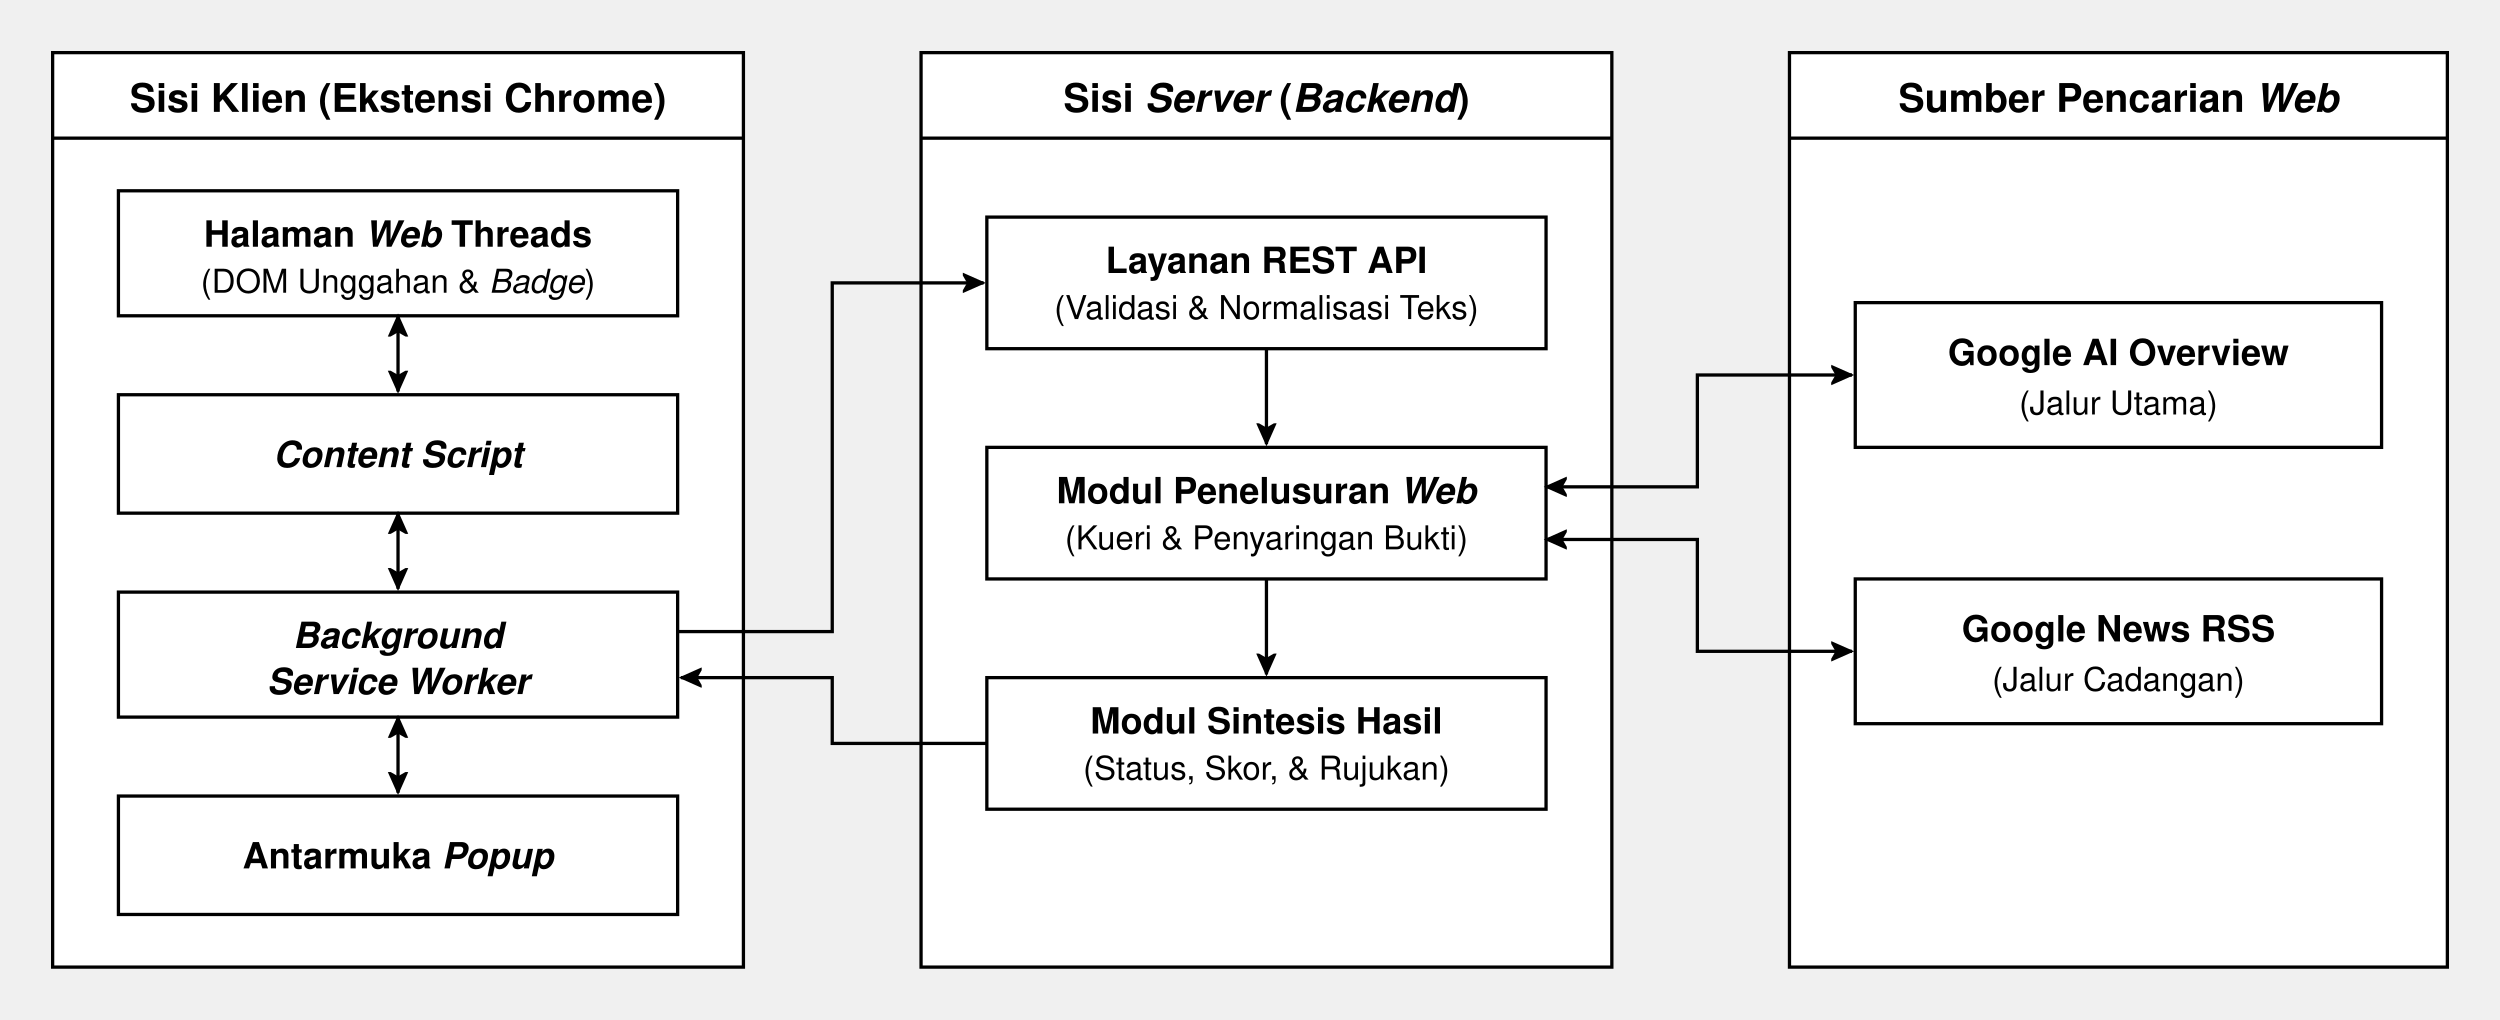
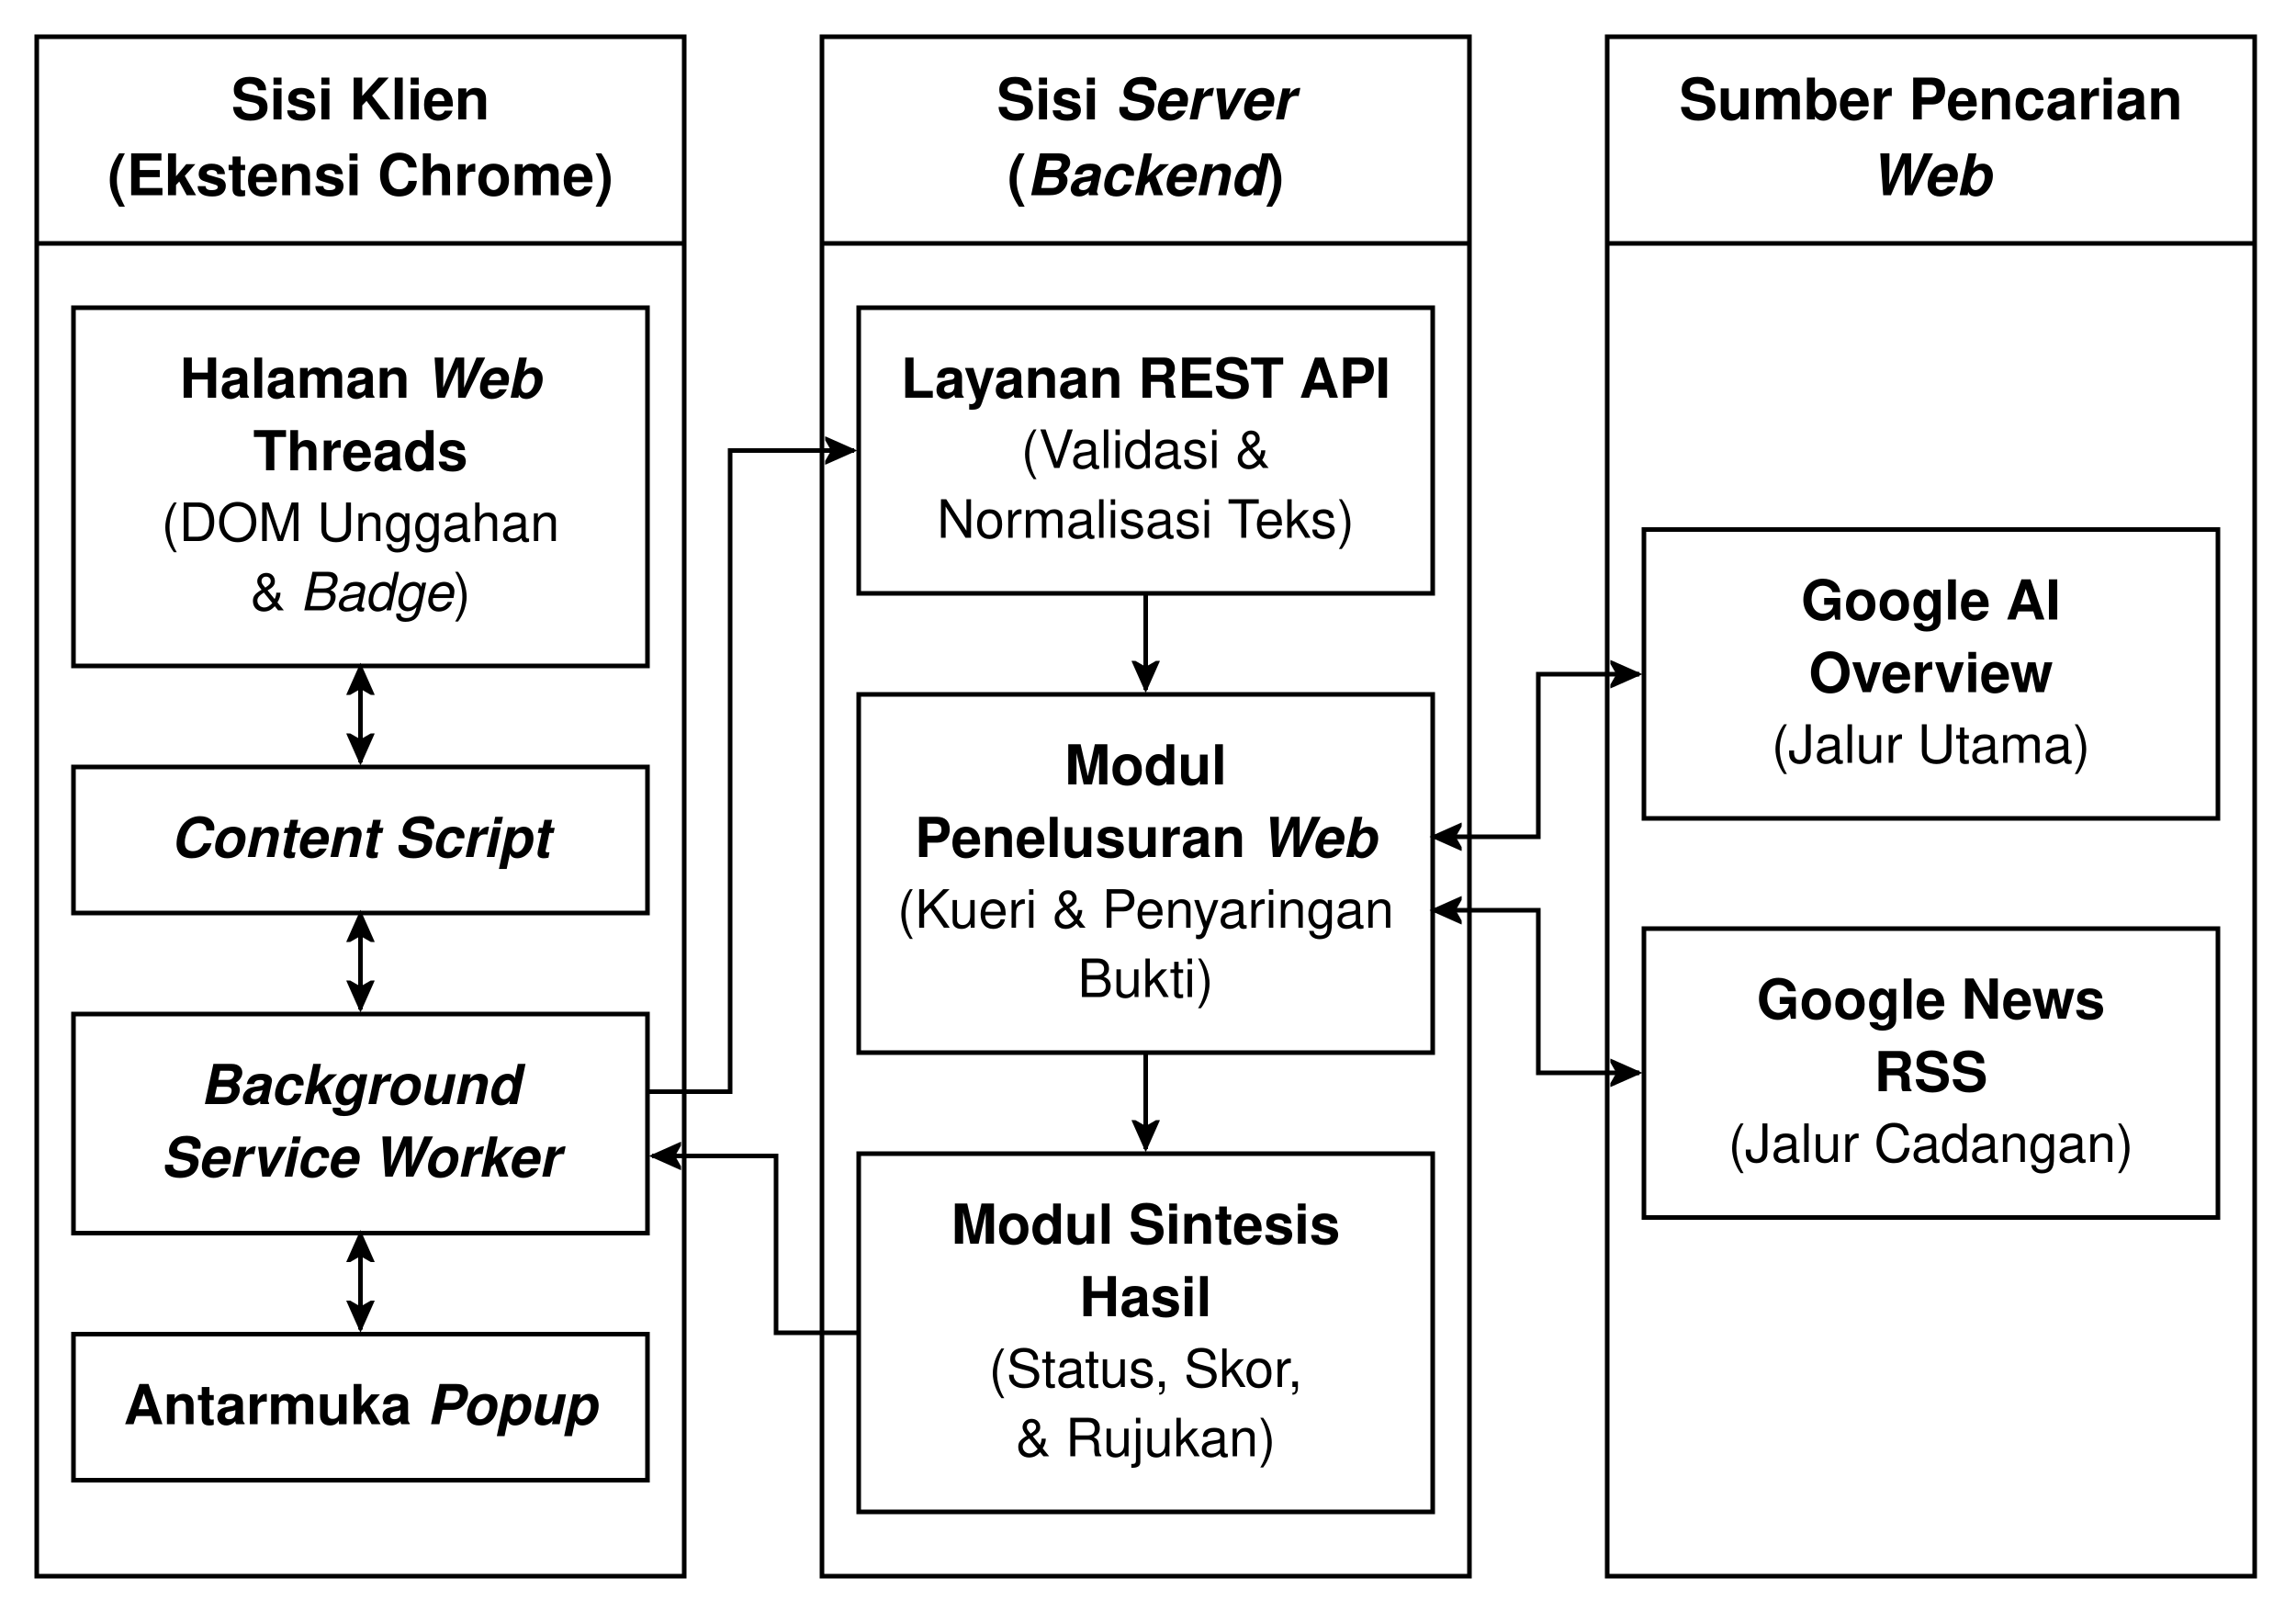
- <svg xmlns="http://www.w3.org/2000/svg" viewBox="0 0 760 310" width="760" height="310" style="background:#ffffff;font-family:Helvetica,Arial,sans-serif;color:#000000;">
+ <svg xmlns="http://www.w3.org/2000/svg" viewBox="0 0 500 351" width="500" height="351" style="background:#ffffff;font-family:Helvetica,Arial,sans-serif;color:#000000;">
  <defs>
    <marker id="classic" viewBox="0 0 10 10" refX="9" refY="5" markerWidth="7" markerHeight="7" orient="auto-start-reverse">
      <path d="M 0 1 L 9 5 L 0 9 L 2.3 5 Z" fill="#000000" stroke="#000000" stroke-width="0.8" />
    </marker>
  </defs>
-   <rect x="16" y="16" width="210" height="278" fill="#ffffff" stroke="#000000" stroke-width="1" />
-   <line x1="16" y1="42" x2="226" y2="42" stroke="#000000" stroke-width="1" />
-   <text x="121" y="34" font-size="12" font-weight="bold" text-anchor="middle" fill="#000000">Sisi Klien (Ekstensi Chrome)</text>
-   <rect x="36" y="58" width="170" height="38" fill="#ffffff" stroke="#000000" stroke-width="1" />
-   <text x="121" y="75" font-size="11" font-weight="bold" text-anchor="middle" fill="#000000">Halaman <tspan font-style="italic">Web</tspan> Threads</text>
-   <text x="121" y="89" font-size="10" text-anchor="middle" fill="#000000">(DOM Unggahan &amp; <tspan font-style="italic">Badge</tspan>)</text>
-   <line x1="121" y1="96" x2="121" y2="119" stroke="#000000" stroke-width="1" marker-start="url(#classic)" marker-end="url(#classic)" />
-   <rect x="36" y="120" width="170" height="36" fill="#ffffff" stroke="#000000" stroke-width="1" />
-   <text x="121" y="142" font-size="11" font-weight="bold" font-style="italic" text-anchor="middle" fill="#000000">Content Script</text>
-   <line x1="121" y1="156" x2="121" y2="179" stroke="#000000" stroke-width="1" marker-start="url(#classic)" marker-end="url(#classic)" />
-   <rect x="36" y="180" width="170" height="38" fill="#ffffff" stroke="#000000" stroke-width="1" />
-   <text x="121" y="197" font-size="11" font-weight="bold" font-style="italic" text-anchor="middle" fill="#000000">Background</text>
-   <text x="121" y="211" font-size="11" font-weight="bold" font-style="italic" text-anchor="middle" fill="#000000">Service Worker</text>
-   <line x1="121" y1="218" x2="121" y2="241" stroke="#000000" stroke-width="1" marker-start="url(#classic)" marker-end="url(#classic)" />
-   <rect x="36" y="242" width="170" height="36" fill="#ffffff" stroke="#000000" stroke-width="1" />
-   <text x="121" y="264" font-size="11" font-weight="bold" text-anchor="middle" fill="#000000">Antarmuka <tspan font-style="italic">Popup</tspan>
+   <rect x="0" y="0" width="500" height="351" fill="#ffffff" />
+   <rect x="350" y="8" width="141" height="335.2" fill="#ffffff" stroke="#000000" stroke-width="1" />
+   <line x1="350" y1="53.0" x2="491" y2="53.0" stroke="#000000" stroke-width="1" />
+   <text x="420.5" y="26.0" font-size="12.5" font-weight="bold" text-anchor="middle" fill="#000000">Sumber Pencarian</text>
+   <text x="420.5" y="42.5" font-size="12.5" font-weight="bold" text-anchor="middle" fill="#000000">
+     <tspan font-style="italic">Web</tspan>
  </text>
-   <rect x="280" y="16" width="210" height="278" fill="#ffffff" stroke="#000000" stroke-width="1" />
-   <line x1="280" y1="42" x2="490" y2="42" stroke="#000000" stroke-width="1" />
-   <text x="385" y="34" font-size="12" font-weight="bold" text-anchor="middle" fill="#000000">Sisi <tspan font-style="italic">Server</tspan> (<tspan font-style="italic">Backend</tspan>)</text>
-   <rect x="300" y="66" width="170" height="40" fill="#ffffff" stroke="#000000" stroke-width="1" />
-   <text x="385" y="83" font-size="11" font-weight="bold" text-anchor="middle" fill="#000000">Layanan REST API</text>
-   <text x="385" y="97" font-size="10" text-anchor="middle" fill="#000000">(Validasi &amp; Normalisasi Teks)</text>
-   <line x1="385" y1="106" x2="385" y2="135" stroke="#000000" stroke-width="1" marker-end="url(#classic)" />
-   <rect x="300" y="136" width="170" height="40" fill="#ffffff" stroke="#000000" stroke-width="1" />
-   <text x="385" y="153" font-size="11" font-weight="bold" text-anchor="middle" fill="#000000">Modul Penelusuran <tspan font-style="italic">Web</tspan>
+   <rect x="179" y="8" width="141" height="335.2" fill="#ffffff" stroke="#000000" stroke-width="1" />
+   <line x1="179" y1="53.0" x2="320" y2="53.0" stroke="#000000" stroke-width="1" />
+   <text x="249.5" y="26.0" font-size="12.5" font-weight="bold" text-anchor="middle" fill="#000000">Sisi <tspan font-style="italic">Server</tspan>
  </text>
-   <text x="385" y="167" font-size="10" text-anchor="middle" fill="#000000">(Kueri &amp; Penyaringan Bukti)</text>
-   <line x1="385" y1="176" x2="385" y2="205" stroke="#000000" stroke-width="1" marker-end="url(#classic)" />
-   <rect x="300" y="206" width="170" height="40" fill="#ffffff" stroke="#000000" stroke-width="1" />
-   <text x="385" y="223" font-size="11" font-weight="bold" text-anchor="middle" fill="#000000">Modul Sintesis Hasil</text>
-   <text x="385" y="237" font-size="10" text-anchor="middle" fill="#000000">(Status, Skor, &amp; Rujukan)</text>
-   <rect x="544" y="16" width="200" height="278" fill="#ffffff" stroke="#000000" stroke-width="1" />
-   <line x1="544" y1="42" x2="744" y2="42" stroke="#000000" stroke-width="1" />
-   <text x="644" y="34" font-size="12" font-weight="bold" text-anchor="middle" fill="#000000">Sumber Pencarian <tspan font-style="italic">Web</tspan>
+   <text x="249.5" y="42.5" font-size="12.5" font-weight="bold" text-anchor="middle" fill="#000000">(<tspan font-style="italic">Backend</tspan>)</text>
+   <rect x="8" y="8" width="141" height="335.2" fill="#ffffff" stroke="#000000" stroke-width="1" />
+   <line x1="8" y1="53.0" x2="149" y2="53.0" stroke="#000000" stroke-width="1" />
+   <text x="78.5" y="26.0" font-size="12.5" font-weight="bold" text-anchor="middle" fill="#000000">Sisi Klien</text>
+   <text x="78.5" y="42.5" font-size="12.5" font-weight="bold" text-anchor="middle" fill="#000000">(Ekstensi Chrome)</text>
+   <rect x="16.0" y="67.0" width="125" height="78.0" fill="#ffffff" stroke="#000000" stroke-width="1" />
+   <text x="78.5" y="86.6" font-size="12" font-weight="bold" text-anchor="middle" fill="#000000">Halaman <tspan font-style="italic">Web</tspan>
  </text>
-   <rect x="564" y="92" width="160" height="44" fill="#ffffff" stroke="#000000" stroke-width="1" />
-   <text x="644" y="111" font-size="11" font-weight="bold" text-anchor="middle" fill="#000000">Google AI Overview</text>
-   <text x="644" y="126" font-size="10" text-anchor="middle" fill="#000000">(Jalur Utama)</text>
-   <rect x="564" y="176" width="160" height="44" fill="#ffffff" stroke="#000000" stroke-width="1" />
-   <text x="644" y="195" font-size="11" font-weight="bold" text-anchor="middle" fill="#000000">Google News RSS</text>
-   <text x="644" y="210" font-size="10" text-anchor="middle" fill="#000000">(Jalur Cadangan)</text>
-   <path d="M 206 192 L 253 192 L 253 86 L 299 86" fill="none" stroke="#000000" stroke-width="1" marker-end="url(#classic)" />
-   <path d="M 300 226 L 253 226 L 253 206 L 207 206" fill="none" stroke="#000000" stroke-width="1" marker-end="url(#classic)" />
-   <path d="M 470 148 L 516 148 L 516 114 L 563 114" fill="none" stroke="#000000" stroke-width="1" marker-start="url(#classic)" marker-end="url(#classic)" />
-   <path d="M 470 164 L 516 164 L 516 198 L 563 198" fill="none" stroke="#000000" stroke-width="1" marker-start="url(#classic)" marker-end="url(#classic)" />
+   <text x="78.5" y="102.4" font-size="12" font-weight="bold" text-anchor="middle" fill="#000000">Threads</text>
+   <text x="78.5" y="117.8" font-size="11.5" text-anchor="middle" fill="#000000">(DOM Unggahan</text>
+   <text x="78.5" y="132.9" font-size="11.5" text-anchor="middle" fill="#000000">&amp; <tspan font-style="italic">Badge</tspan>)</text>
+   <path d="M 78.5 145.0 L 78.5 166.0" fill="none" stroke="#000000" stroke-width="1" marker-end="url(#classic)" marker-start="url(#classic)" />
+   <rect x="16.0" y="167.0" width="125" height="31.8" fill="#ffffff" stroke="#000000" stroke-width="1" />
+   <text x="78.5" y="186.6" font-size="12" font-weight="bold" text-anchor="middle" fill="#000000">
+     <tspan font-style="italic">Content Script</tspan>
+   </text>
+   <path d="M 78.5 198.8 L 78.5 219.8" fill="none" stroke="#000000" stroke-width="1" marker-end="url(#classic)" marker-start="url(#classic)" />
+   <rect x="16.0" y="220.8" width="125" height="47.7" fill="#ffffff" stroke="#000000" stroke-width="1" />
+   <text x="78.5" y="240.4" font-size="12" font-weight="bold" text-anchor="middle" fill="#000000">
+     <tspan font-style="italic">Background</tspan>
+   </text>
+   <text x="78.5" y="256.2" font-size="12" font-weight="bold" text-anchor="middle" fill="#000000">
+     <tspan font-style="italic">Service Worker</tspan>
+   </text>
+   <path d="M 78.5 268.5 L 78.5 289.5" fill="none" stroke="#000000" stroke-width="1" marker-end="url(#classic)" marker-start="url(#classic)" />
+   <rect x="16.0" y="290.5" width="125" height="31.8" fill="#ffffff" stroke="#000000" stroke-width="1" />
+   <text x="78.5" y="310.1" font-size="12" font-weight="bold" text-anchor="middle" fill="#000000">Antarmuka <tspan font-style="italic">Popup</tspan>
+   </text>
+   <rect x="187.0" y="67.0" width="125" height="62.2" fill="#ffffff" stroke="#000000" stroke-width="1" />
+   <text x="249.5" y="86.6" font-size="12" font-weight="bold" text-anchor="middle" fill="#000000">Layanan REST API</text>
+   <text x="249.5" y="101.9" font-size="11.5" text-anchor="middle" fill="#000000">(Validasi &amp;</text>
+   <text x="249.5" y="117.1" font-size="11.5" text-anchor="middle" fill="#000000">Normalisasi Teks)</text>
+   <path d="M 249.5 129.2 L 249.5 150.2" fill="none" stroke="#000000" stroke-width="1" marker-end="url(#classic)" />
+   <rect x="187.0" y="151.2" width="125" height="78.0" fill="#ffffff" stroke="#000000" stroke-width="1" />
+   <text x="249.5" y="170.8" font-size="12" font-weight="bold" text-anchor="middle" fill="#000000">Modul</text>
+   <text x="249.5" y="186.6" font-size="12" font-weight="bold" text-anchor="middle" fill="#000000">Penelusuran <tspan font-style="italic">Web</tspan>
+   </text>
+   <text x="249.5" y="202.0" font-size="11.5" text-anchor="middle" fill="#000000">(Kueri &amp; Penyaringan</text>
+   <text x="249.5" y="217.1" font-size="11.5" text-anchor="middle" fill="#000000">Bukti)</text>
+   <path d="M 249.5 229.2 L 249.5 250.2" fill="none" stroke="#000000" stroke-width="1" marker-end="url(#classic)" />
+   <rect x="187.0" y="251.2" width="125" height="78.0" fill="#ffffff" stroke="#000000" stroke-width="1" />
+   <text x="249.5" y="270.8" font-size="12" font-weight="bold" text-anchor="middle" fill="#000000">Modul Sintesis</text>
+   <text x="249.5" y="286.6" font-size="12" font-weight="bold" text-anchor="middle" fill="#000000">Hasil</text>
+   <text x="249.5" y="302.0" font-size="11.5" text-anchor="middle" fill="#000000">(Status, Skor,</text>
+   <text x="249.5" y="317.1" font-size="11.5" text-anchor="middle" fill="#000000">&amp; Rujukan)</text>
+   <rect x="358.0" y="115.3" width="125" height="62.9" fill="#ffffff" stroke="#000000" stroke-width="1" />
+   <text x="420.5" y="134.9" font-size="12" font-weight="bold" text-anchor="middle" fill="#000000">Google AI</text>
+   <text x="420.5" y="150.7" font-size="12" font-weight="bold" text-anchor="middle" fill="#000000">Overview</text>
+   <text x="420.5" y="166.1" font-size="11.5" text-anchor="middle" fill="#000000">(Jalur Utama)</text>
+   <rect x="358.0" y="202.2" width="125" height="62.9" fill="#ffffff" stroke="#000000" stroke-width="1" />
+   <text x="420.5" y="221.8" font-size="12" font-weight="bold" text-anchor="middle" fill="#000000">Google News</text>
+   <text x="420.5" y="237.6" font-size="12" font-weight="bold" text-anchor="middle" fill="#000000">RSS</text>
+   <text x="420.5" y="253.0" font-size="11.5" text-anchor="middle" fill="#000000">(Jalur Cadangan)</text>
+   <path d="M 141.0 237.7 L 159.0 237.7 L 159.0 98.1 L 186.0 98.1" fill="none" stroke="#000000" stroke-width="1" marker-end="url(#classic)" />
+   <path d="M 187.0 290.2 L 169.0 290.2 L 169.0 251.7 L 142.0 251.7" fill="none" stroke="#000000" stroke-width="1" marker-end="url(#classic)" />
+   <path d="M 312.0 182.2 L 335.0 182.2 L 335.0 146.8 L 357.0 146.8" fill="none" stroke="#000000" stroke-width="1" marker-end="url(#classic)" marker-start="url(#classic)" />
+   <path d="M 312.0 198.2 L 335.0 198.2 L 335.0 233.6 L 357.0 233.6" fill="none" stroke="#000000" stroke-width="1" marker-end="url(#classic)" marker-start="url(#classic)" />
</svg>
